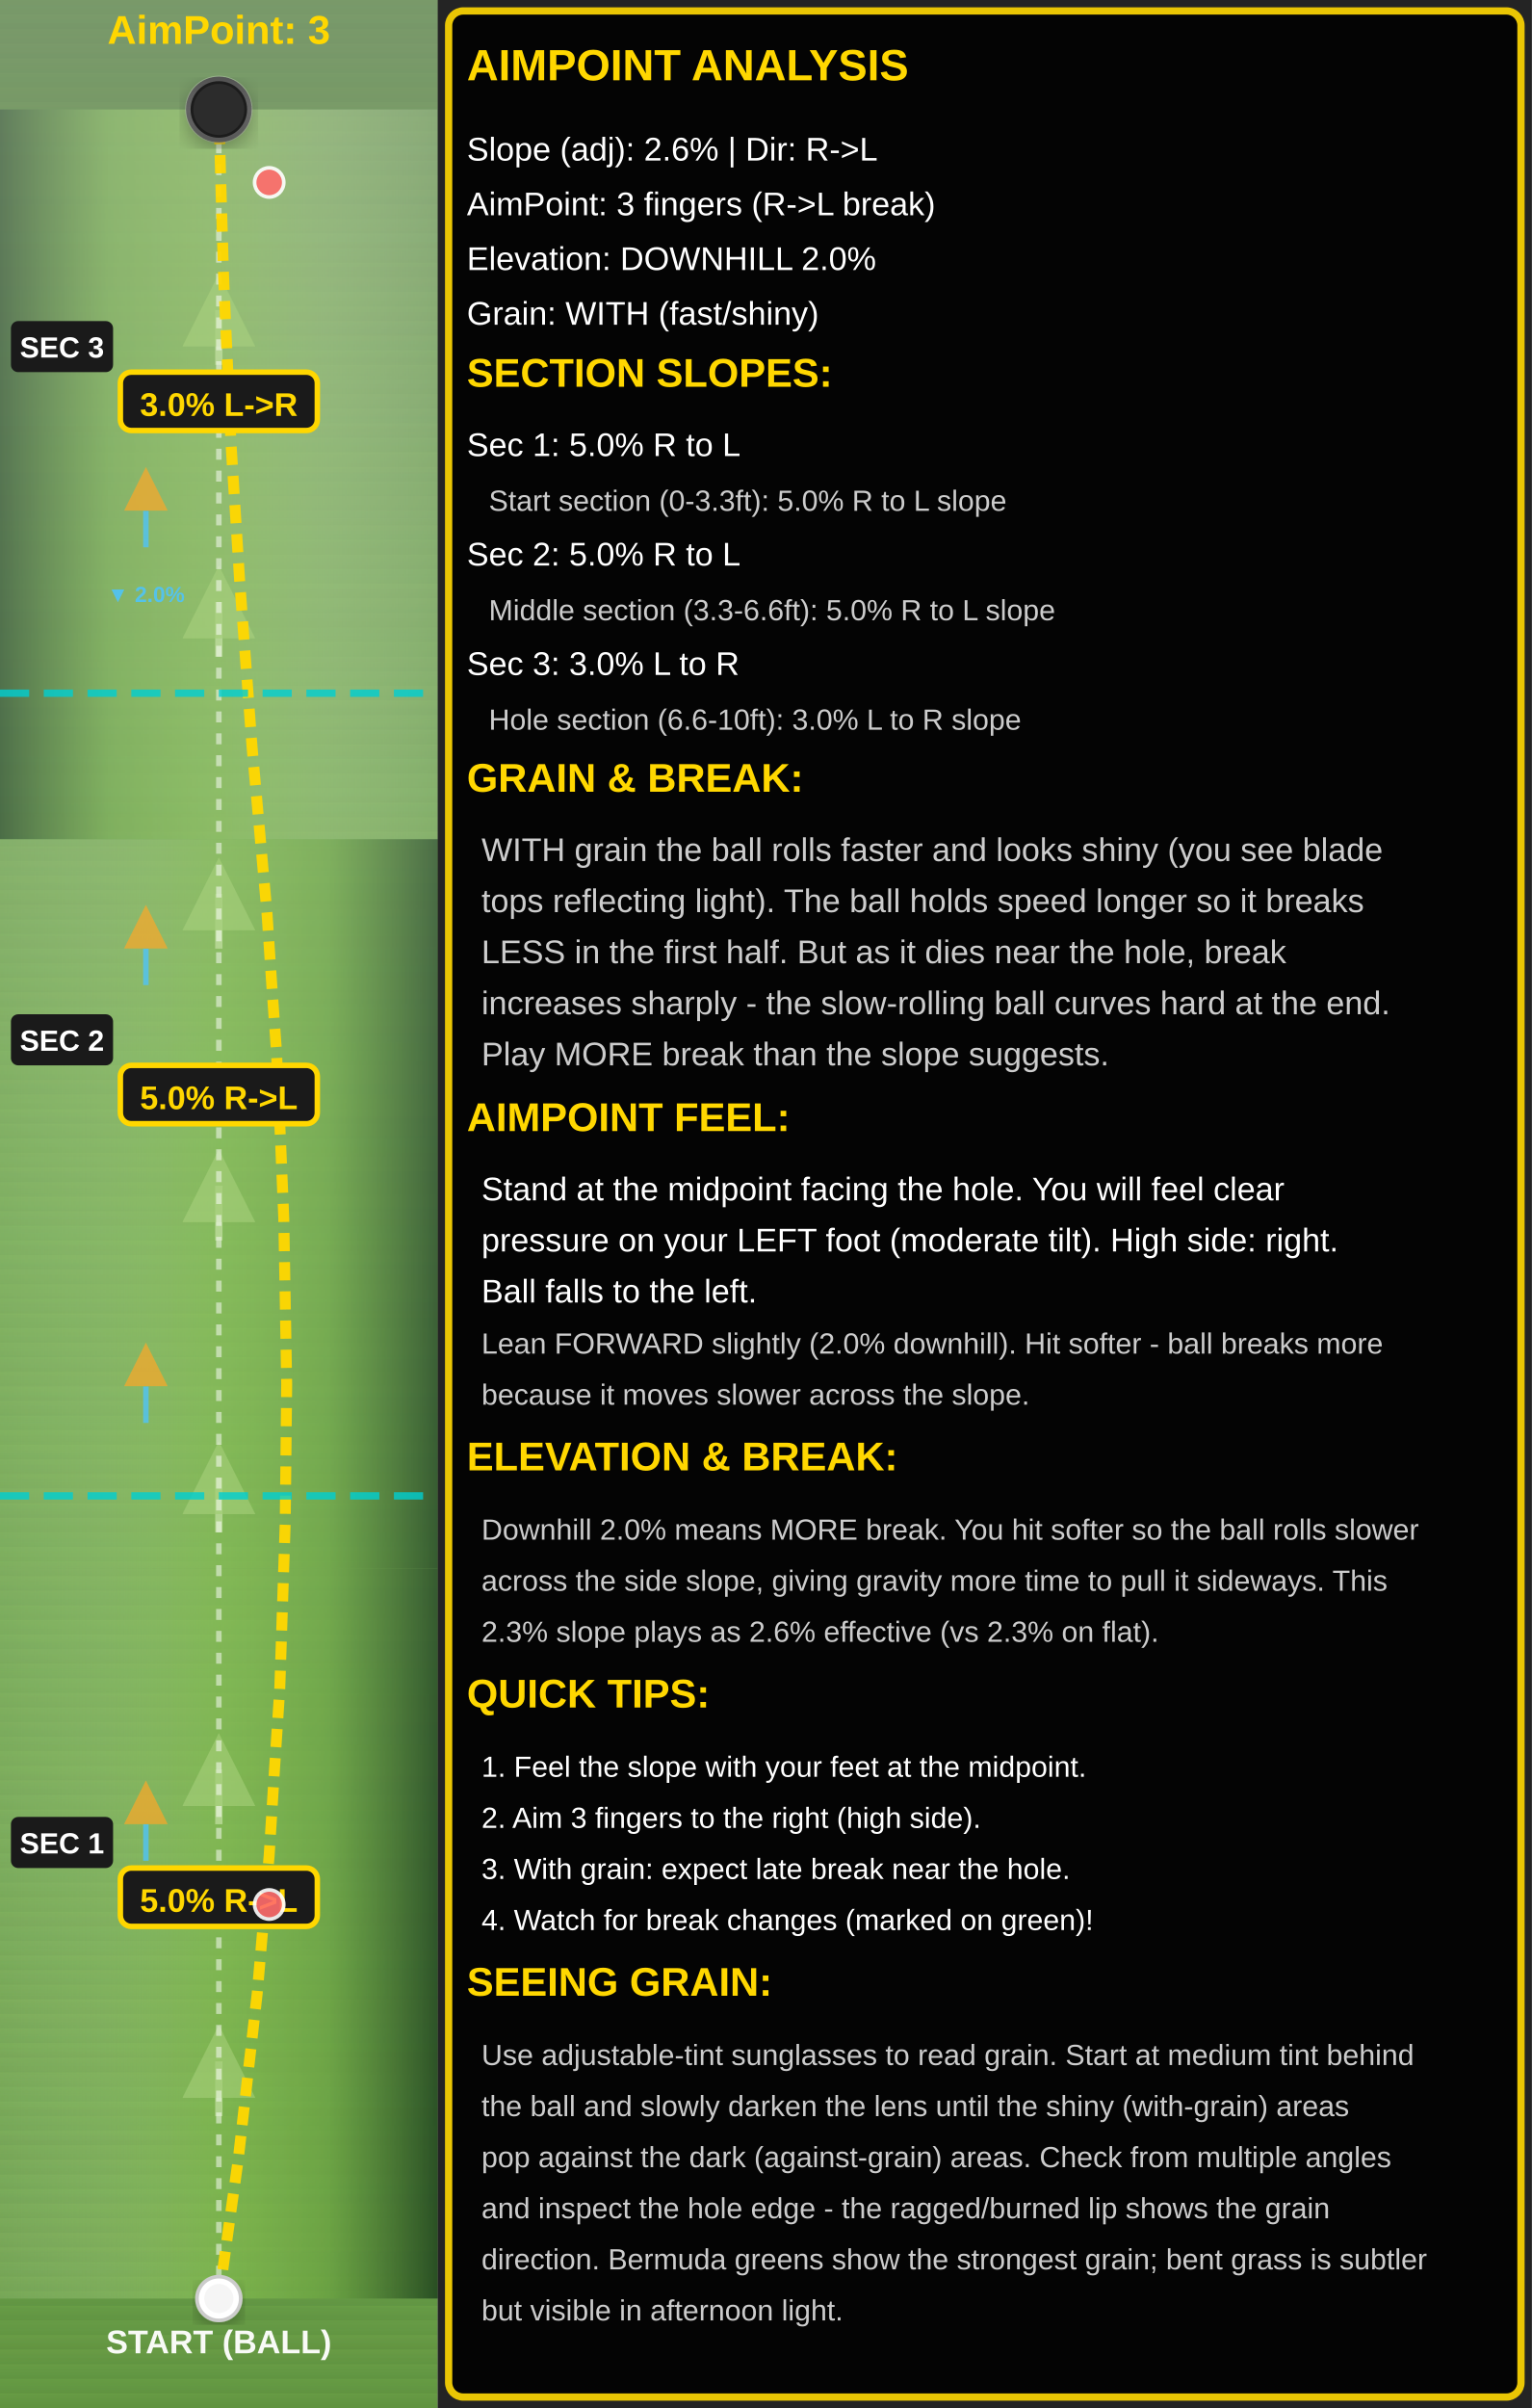
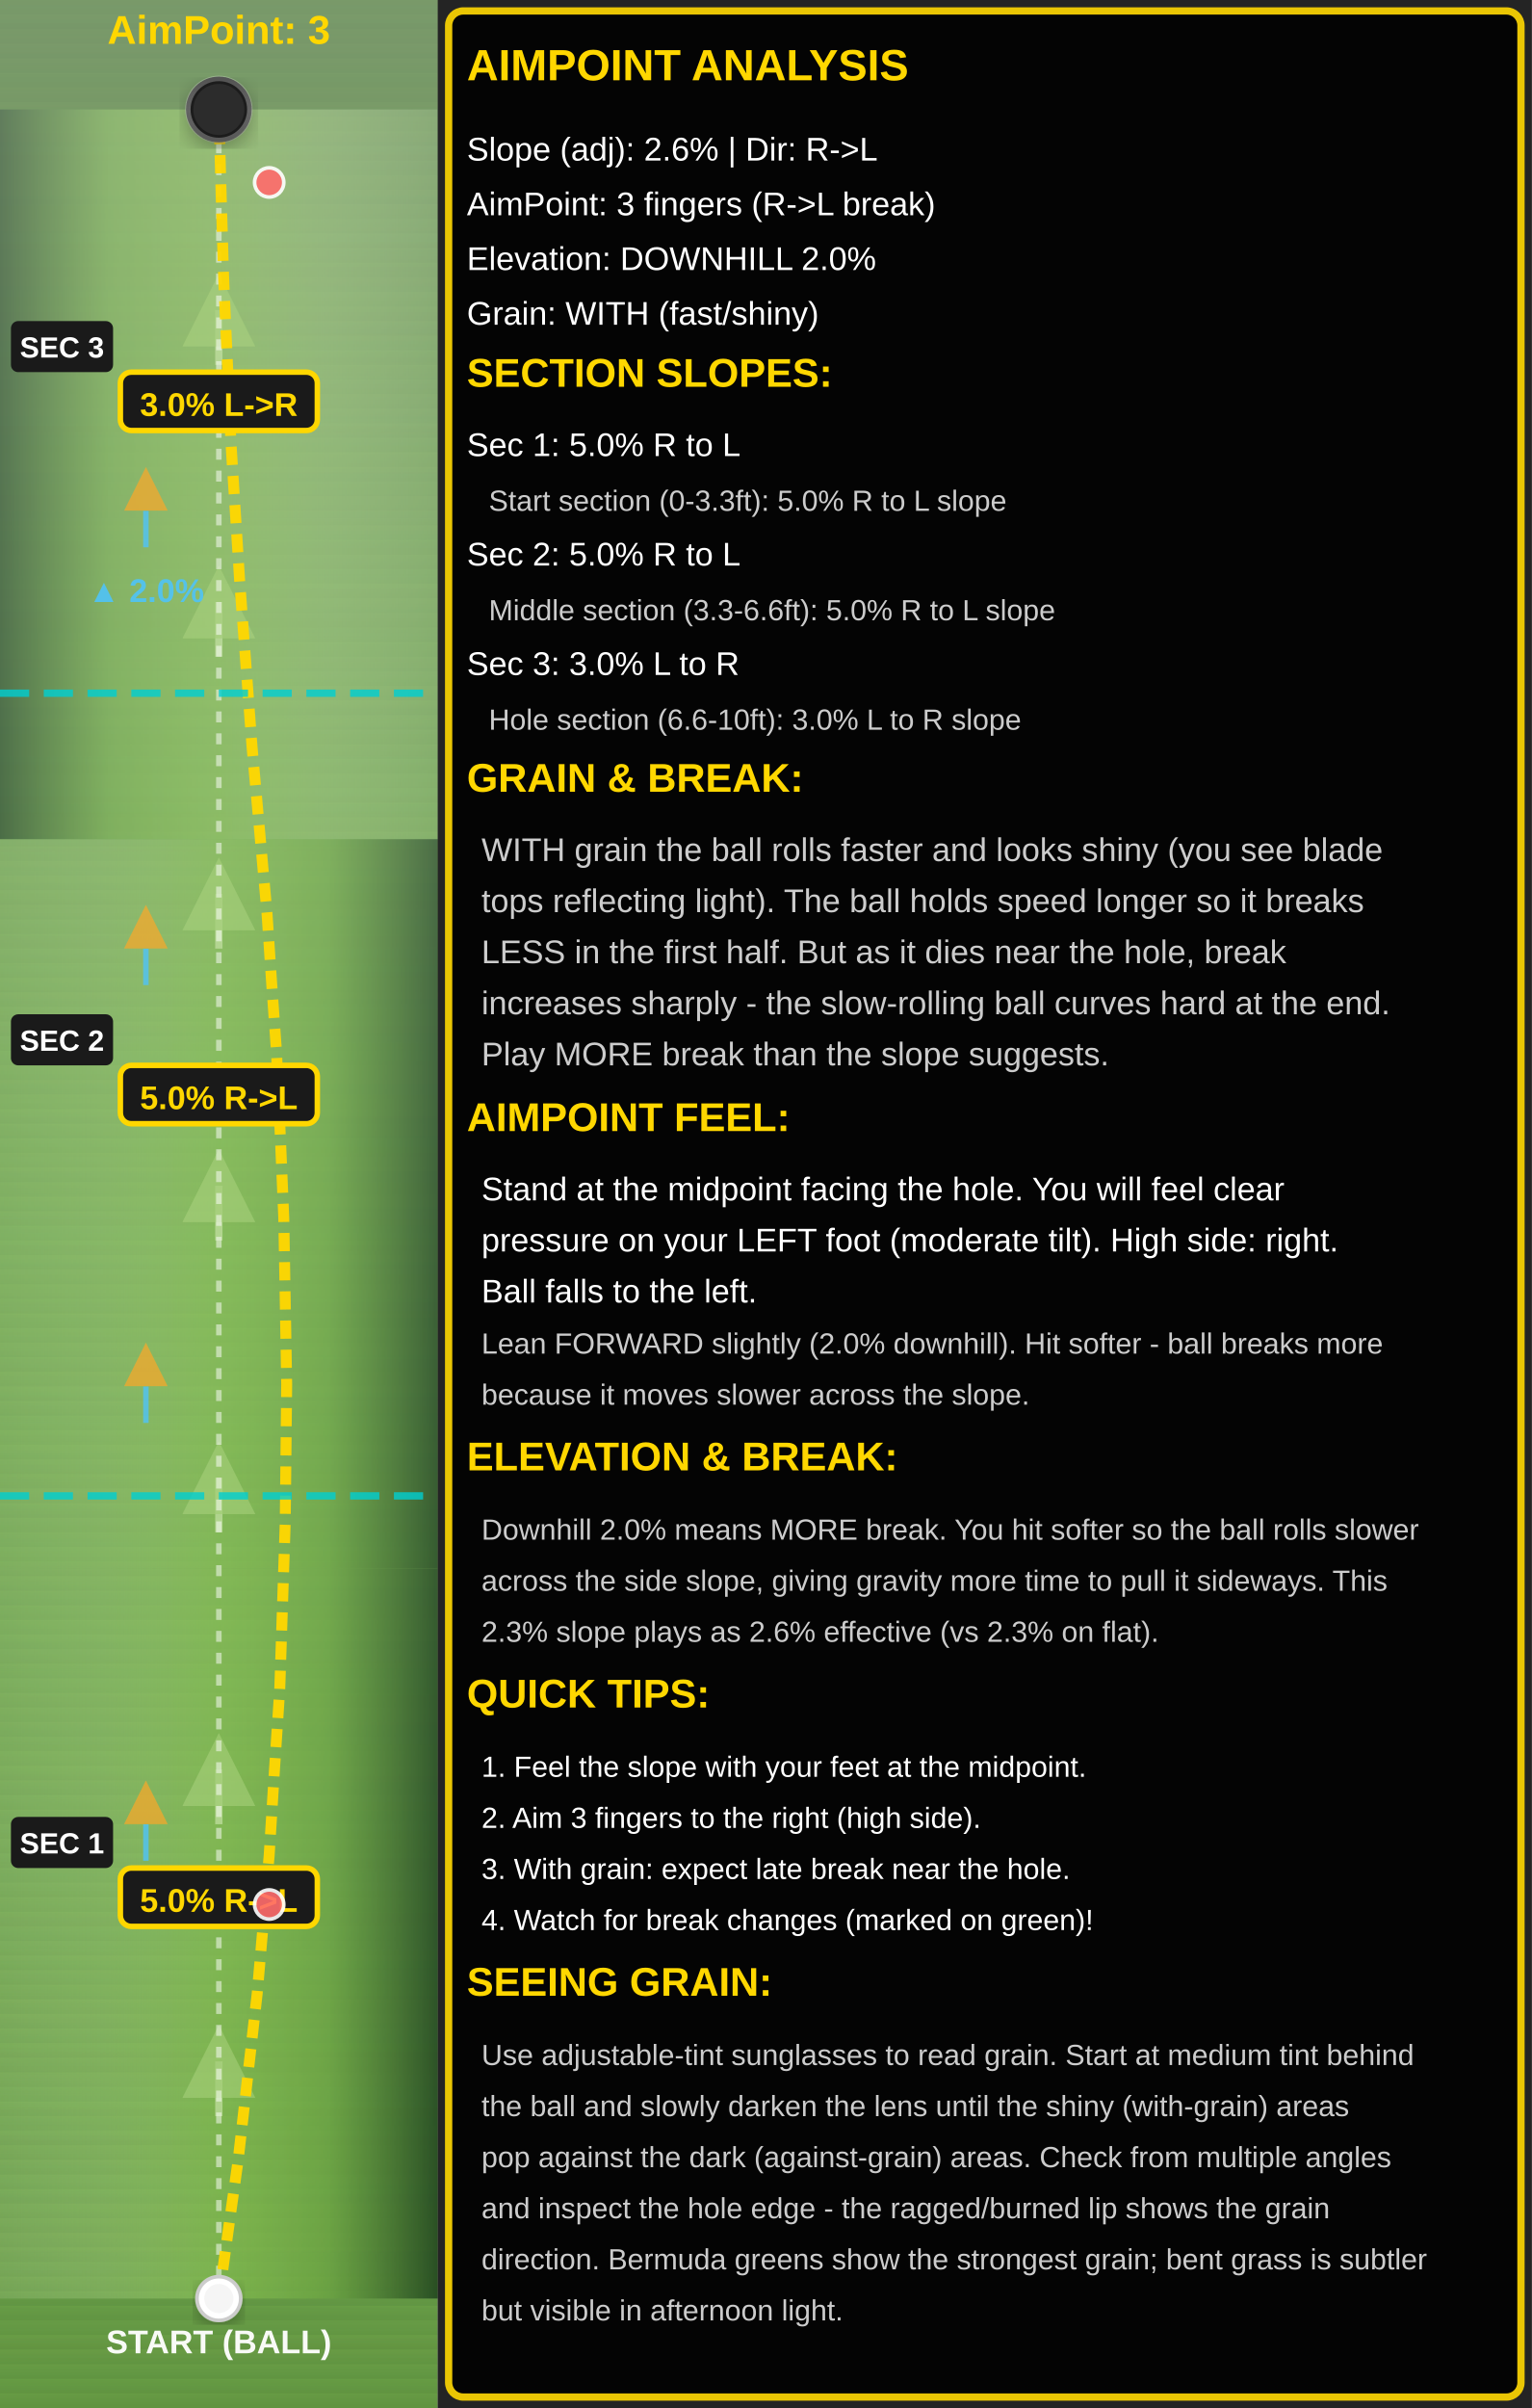
<svg xmlns="http://www.w3.org/2000/svg" width="420" height="660">
  <defs>
    <linearGradient id="baseGreen" x1="0%" y1="0%" x2="0%" y2="100%">
      <stop offset="0%" style="stop-color:#689F38;stop-opacity:1" />
      <stop offset="50%" style="stop-color:#558B2F;stop-opacity:1" />
      <stop offset="100%" style="stop-color:#4A7C27;stop-opacity:1" />
    </linearGradient>
    <linearGradient id="grainGradient" x1="0%" y1="0%" x2="0%" y2="100%">
      <stop offset="0%" style="stop-color:#E8F5E9;stop-opacity:0.6" />
      <stop offset="30%" style="stop-color:#C8E6C9;stop-opacity:0.5" />
      <stop offset="60%" style="stop-color:#A5D6A7;stop-opacity:0.35" />
      <stop offset="100%" style="stop-color:#81C784;stop-opacity:0.2" />
    </linearGradient>
    <linearGradient id="elevationGradient" x1="0%" y1="0%" x2="0%" y2="100%">
      <stop offset="0%" style="stop-color:#1B3D14;stop-opacity:0.83" />
      <stop offset="50%" style="stop-color:#689F38;stop-opacity:0.54" />
      <stop offset="100%" style="stop-color:#AED581;stop-opacity:0.25" />
    </linearGradient>
    <linearGradient id="breakGradientSec1" x1="0%" y1="0%" x2="100%" y2="0%">
      <stop offset="0%" style="stop-color:#C5E1A5;stop-opacity:0.2" />
      <stop offset="25%" style="stop-color:#AED581;stop-opacity:0.36" />
      <stop offset="50%" style="stop-color:#8BC34A;stop-opacity:0.6" />
      <stop offset="75%" style="stop-color:#689F38;stop-opacity:0.8" />
      <stop offset="100%" style="stop-color:#1B3D14;stop-opacity:1.0" />
    </linearGradient>
    <linearGradient id="breakGradientSec2" x1="0%" y1="0%" x2="100%" y2="0%">
      <stop offset="0%" style="stop-color:#C5E1A5;stop-opacity:0.2" />
      <stop offset="25%" style="stop-color:#AED581;stop-opacity:0.36" />
      <stop offset="50%" style="stop-color:#8BC34A;stop-opacity:0.6" />
      <stop offset="75%" style="stop-color:#689F38;stop-opacity:0.8" />
      <stop offset="100%" style="stop-color:#1B3D14;stop-opacity:1.0" />
    </linearGradient>
    <linearGradient id="breakGradientSec3" x1="0%" y1="0%" x2="100%" y2="0%">
      <stop offset="0%" style="stop-color:#1B3D14;stop-opacity:1.0" />
      <stop offset="25%" style="stop-color:#689F38;stop-opacity:0.8" />
      <stop offset="50%" style="stop-color:#8BC34A;stop-opacity:0.6" />
      <stop offset="75%" style="stop-color:#AED581;stop-opacity:0.4" />
      <stop offset="100%" style="stop-color:#C5E1A5;stop-opacity:0.2" />
    </linearGradient>
    <linearGradient id="holeGrainGradient" x1="50%" y1="0%" x2="50%" y2="100%">
      <stop offset="0%" style="stop-color:#FFFFFF;stop-opacity:0.3" />
      <stop offset="50%" style="stop-color:#CCCCCC;stop-opacity:0.5" />
      <stop offset="100%" style="stop-color:#999999;stop-opacity:0.6" />
    </linearGradient>
    <filter id="shadow">
      <feDropShadow dx="0" dy="2" stdDeviation="3" flood-opacity="0.3" />
    </filter>
    <marker id="arrowhead-grain" markerWidth="10" markerHeight="10" refX="5" refY="5" orient="auto">
      <polygon points="0,0 10,5 0,10" fill="#AED581" opacity="0.7" />
    </marker>
    <marker id="arrowhead-elev-up" markerWidth="8" markerHeight="8" refX="4" refY="8" orient="0">
      <polygon points="4,0 8,8 0,8" fill="#FFA726" opacity="0.85" />
    </marker>
    <marker id="arrowhead-elev-down" markerWidth="8" markerHeight="8" refX="4" refY="0" orient="0">
      <polygon points="0,0 8,0 4,8" fill="#4FC3F7" opacity="0.85" />
    </marker>
    <pattern id="grassTexture" x="0" y="0" width="4" height="4" patternUnits="userSpaceOnUse">
      <rect width="4" height="4" fill="url(#baseGreen)" opacity="0.95" />
      <line x1="0" y1="2" x2="4" y2="2" stroke="#5A9B3F" stroke-width="0.5" opacity="0.3" />
    </pattern>
  </defs>
  <rect width="120" height="660" fill="url(#baseGreen)" />
  <rect width="120" height="660" fill="url(#grassTexture)" opacity="0.3" />
  <rect width="120" height="660" fill="url(#elevationGradient)" opacity="0.7" />
  <rect x="0" y="430.0" width="120" height="200.0" fill="url(#breakGradientSec1)" opacity="1.0" />
  <rect x="0" y="230.0" width="120" height="200.0" fill="url(#breakGradientSec2)" opacity="1.0" />
  <rect x="0" y="30" width="120" height="200.0" fill="url(#breakGradientSec3)" opacity="1.0" />
  <rect width="120" height="660" fill="url(#grainGradient)" opacity="0.6" />
  <line x1="60.0" y1="100" x2="60.0" y2="85" stroke="#C5E1A5" stroke-width="2" opacity="0.7" marker-end="url(#arrowhead-grain)" />
  <line x1="60.0" y1="180" x2="60.0" y2="165" stroke="#C5E1A5" stroke-width="2" opacity="0.7" marker-end="url(#arrowhead-grain)" />
  <line x1="60.0" y1="260" x2="60.0" y2="245" stroke="#C5E1A5" stroke-width="2" opacity="0.7" marker-end="url(#arrowhead-grain)" />
  <line x1="60.0" y1="340" x2="60.0" y2="325" stroke="#C5E1A5" stroke-width="2" opacity="0.7" marker-end="url(#arrowhead-grain)" />
  <line x1="60.0" y1="420" x2="60.0" y2="405" stroke="#C5E1A5" stroke-width="2" opacity="0.7" marker-end="url(#arrowhead-grain)" />
  <line x1="60.0" y1="500" x2="60.0" y2="485" stroke="#C5E1A5" stroke-width="2" opacity="0.7" marker-end="url(#arrowhead-grain)" />
  <line x1="60.0" y1="580" x2="60.0" y2="565" stroke="#C5E1A5" stroke-width="2" opacity="0.7" marker-end="url(#arrowhead-grain)" />
  <line x1="40.0" y1="150" x2="40.0" y2="140" stroke="#4FC3F7" stroke-width="1.5" opacity="0.80" marker-end="url(#arrowhead-elev-up)" />
  <line x1="40.0" y1="270" x2="40.0" y2="260" stroke="#4FC3F7" stroke-width="1.5" opacity="0.80" marker-end="url(#arrowhead-elev-up)" />
  <line x1="40.0" y1="390" x2="40.0" y2="380" stroke="#4FC3F7" stroke-width="1.5" opacity="0.80" marker-end="url(#arrowhead-elev-up)" />
  <line x1="40.0" y1="510" x2="40.0" y2="500" stroke="#4FC3F7" stroke-width="1.5" opacity="0.80" marker-end="url(#arrowhead-elev-up)" />
-   <text x="40.0" y="165" font-family="Arial, sans-serif" font-size="6" fill="#4FC3F7" text-anchor="middle" font-weight="bold" opacity="0.9">▼ 2.0%</text>
+   <text x="40.0" y="165" font-family="Arial, sans-serif" font-size="9" fill="#4FC3F7" text-anchor="middle" font-weight="bold" opacity="0.9">▲ 2.0%</text>
  <line x1="60.0" y1="630" x2="60.0" y2="30.0" stroke="#FFFFFF" stroke-width="1.5" stroke-dasharray="3,3" opacity="0.5" />
  <path d="M 60.0 630.0 C 61.7 617.5, 63.5 604.6, 65.3 592.0 C 67.0 577.0, 68.8 561.5, 70.5 546.5 C 71.6 533.9, 72.7 521.0, 73.8 508.5 C 74.7 493.4, 75.7 477.9, 76.7 462.9 C 77.2 447.9, 77.7 432.4, 78.2 417.3 C 78.3 404.8, 78.5 391.9, 78.6 379.4 C 78.3 364.3, 78.1 348.8, 77.8 333.8 C 77.2 318.8, 76.5 303.3, 75.8 288.2 C 74.9 275.7, 74.0 262.8, 73.2 250.3 C 71.8 235.2, 70.5 219.7, 69.1 204.7 C 68.0 189.6, 66.8 174.2, 65.7 159.1 C 64.9 146.6, 64.1 133.7, 63.3 121.1 C 62.7 106.1, 61.9 90.6, 61.3 75.6 C 60.8 60.5, 60.4 45.0, 60.0 30.0" stroke="#FFD700" stroke-width="3" fill="none" stroke-dasharray="5,3" opacity="0.95" />
  <line x1="0" y1="410.0" x2="120" y2="410.0" stroke="#00CED1" stroke-width="2" opacity="0.8" stroke-dasharray="8,4" />
  <line x1="0" y1="190.0" x2="120" y2="190.0" stroke="#00CED1" stroke-width="2" opacity="0.8" stroke-dasharray="8,4" />
  <rect x="3" y="498.0" width="28" height="14" fill="#1A1A1A" rx="2" />
  <text x="17" y="508.0" font-family="Arial, sans-serif" font-size="8" fill="#FFFFFF" text-anchor="middle" font-weight="bold">SEC 1</text>
  <rect x="33.0" y="512.0" width="54" height="16" fill="#1A1A1A" rx="3" stroke="#FFD700" stroke-width="1.5" />
  <text x="60.0" y="524.0" font-family="Arial, sans-serif" font-size="9" fill="#FFD700" text-anchor="middle" font-weight="bold">5.0% R-&gt;L</text>
  <rect x="3" y="278.0" width="28" height="14" fill="#1A1A1A" rx="2" />
  <text x="17" y="288.0" font-family="Arial, sans-serif" font-size="8" fill="#FFFFFF" text-anchor="middle" font-weight="bold">SEC 2</text>
  <rect x="33.0" y="292.0" width="54" height="16" fill="#1A1A1A" rx="3" stroke="#FFD700" stroke-width="1.5" />
  <text x="60.0" y="304.0" font-family="Arial, sans-serif" font-size="9" fill="#FFD700" text-anchor="middle" font-weight="bold">5.0% R-&gt;L</text>
  <rect x="3" y="88.0" width="28" height="14" fill="#1A1A1A" rx="2" />
  <text x="17" y="98.0" font-family="Arial, sans-serif" font-size="8" fill="#FFFFFF" text-anchor="middle" font-weight="bold">SEC 3</text>
  <rect x="33.0" y="102.0" width="54" height="16" fill="#1A1A1A" rx="3" stroke="#FFD700" stroke-width="1.5" />
  <text x="60.0" y="114.0" font-family="Arial, sans-serif" font-size="9" fill="#FFD700" text-anchor="middle" font-weight="bold">3.0% L-&gt;R</text>
  <circle cx="73.802" cy="522" r="4" fill="#FF6B6B" opacity="0.9" stroke="#FFFFFF" stroke-width="1" />
  <circle cx="73.802" cy="50" r="4" fill="#FF6B6B" opacity="0.9" stroke="#FFFFFF" stroke-width="1" />
  <text x="60.0" y="12" font-family="Arial, sans-serif" font-size="11" fill="#FFD700" text-anchor="middle" font-weight="bold">AimPoint: 3</text>
  <circle cx="60.0" cy="30.0" r="9" fill="#1A1A1A" filter="url(#shadow)" />
  <circle cx="60.0" cy="30.0" r="7" fill="#2C2C2C" />
  <circle cx="60.0" cy="30.0" r="8.5" fill="none" stroke="url(#holeGrainGradient)" stroke-width="1.5" opacity="0.8" />
  <circle cx="60.0" cy="630" r="6" fill="#FFFFFF" stroke="#CCCCCC" stroke-width="1" filter="url(#shadow)" />
  <circle cx="60.0" cy="630" r="4" fill="#F5F5F5" />
  <text x="60.0" y="645" font-family="Arial, sans-serif" font-size="9" fill="#FFFFFF" text-anchor="middle" font-weight="bold" opacity="0.95">START (BALL)</text>
  <rect x="120" y="0" width="300" height="660" fill="#1A1A1A" opacity="0.95" />
  <rect x="123" y="3" width="294" height="654" fill="#000000" opacity="0.9" rx="4" stroke="#FFD700" stroke-width="2" />
  <text x="128" y="22" font-family="Arial, sans-serif" font-size="12" fill="#FFD700" font-weight="bold">AIMPOINT ANALYSIS</text>
  <text x="128" y="44" font-family="Arial, sans-serif" font-size="9" fill="#FFFFFF">Slope (adj): 2.6%  |  Dir: R-&gt;L</text>
  <text x="128" y="59" font-family="Arial, sans-serif" font-size="9" fill="#FFFFFF">AimPoint: 3 fingers (R-&gt;L break)</text>
  <text x="128" y="74" font-family="Arial, sans-serif" font-size="9" fill="#FFFFFF">Elevation: DOWNHILL 2.0%</text>
  <text x="128" y="89" font-family="Arial, sans-serif" font-size="9" fill="#FFFFFF">Grain: WITH (fast/shiny)</text>
  <text x="128" y="106" font-family="Arial, sans-serif" font-size="11" fill="#FFD700" font-weight="bold">SECTION SLOPES:</text>
  <text x="128" y="125" font-family="Arial, sans-serif" font-size="9" fill="#FFFFFF">Sec 1: 5.0% R to L</text>
  <text x="134" y="140" font-family="Arial, sans-serif" font-size="8" fill="#CCCCCC">Start section (0-3.3ft): 5.0% R to L slope</text>
  <text x="128" y="155" font-family="Arial, sans-serif" font-size="9" fill="#FFFFFF">Sec 2: 5.0% R to L</text>
  <text x="134" y="170" font-family="Arial, sans-serif" font-size="8" fill="#CCCCCC">Middle section (3.3-6.6ft): 5.0% R to L slope</text>
  <text x="128" y="185" font-family="Arial, sans-serif" font-size="9" fill="#FFFFFF">Sec 3: 3.0% L to R</text>
  <text x="134" y="200" font-family="Arial, sans-serif" font-size="8" fill="#CCCCCC">Hole section (6.6-10ft): 3.0% L to R slope</text>
  <text x="128" y="217" font-family="Arial, sans-serif" font-size="11" fill="#FFD700" font-weight="bold">GRAIN &amp; BREAK:</text>
  <text x="132" y="236" font-family="Arial, sans-serif" font-size="9" fill="#CCCCCC">WITH grain the ball rolls faster and looks shiny (you see blade</text>
  <text x="132" y="250" font-family="Arial, sans-serif" font-size="9" fill="#CCCCCC">tops reflecting light). The ball holds speed longer so it breaks</text>
  <text x="132" y="264" font-family="Arial, sans-serif" font-size="9" fill="#CCCCCC">LESS in the first half. But as it dies near the hole, break</text>
  <text x="132" y="278" font-family="Arial, sans-serif" font-size="9" fill="#CCCCCC">increases sharply - the slow-rolling ball curves hard at the end.</text>
  <text x="132" y="292" font-family="Arial, sans-serif" font-size="9" fill="#CCCCCC">Play MORE break than the slope suggests.</text>
  <text x="128" y="310" font-family="Arial, sans-serif" font-size="11" fill="#FFD700" font-weight="bold">AIMPOINT FEEL:</text>
  <text x="132" y="329" font-family="Arial, sans-serif" font-size="9" fill="#FFFFFF">Stand at the midpoint facing the hole. You will feel clear</text>
  <text x="132" y="343" font-family="Arial, sans-serif" font-size="9" fill="#FFFFFF">pressure on your LEFT foot (moderate tilt). High side: right.</text>
  <text x="132" y="357" font-family="Arial, sans-serif" font-size="9" fill="#FFFFFF">Ball falls to the left.</text>
  <text x="132" y="371" font-family="Arial, sans-serif" font-size="8" fill="#CCCCCC">Lean FORWARD slightly (2.0% downhill). Hit softer - ball breaks more</text>
  <text x="132" y="385" font-family="Arial, sans-serif" font-size="8" fill="#CCCCCC">because it moves slower across the slope.</text>
  <text x="128" y="403" font-family="Arial, sans-serif" font-size="11" fill="#FFD700" font-weight="bold">ELEVATION &amp; BREAK:</text>
  <text x="132" y="422" font-family="Arial, sans-serif" font-size="8" fill="#CCCCCC">Downhill 2.0% means MORE break. You hit softer so the ball rolls slower</text>
  <text x="132" y="436" font-family="Arial, sans-serif" font-size="8" fill="#CCCCCC">across the side slope, giving gravity more time to pull it sideways. This</text>
  <text x="132" y="450" font-family="Arial, sans-serif" font-size="8" fill="#CCCCCC">2.3% slope plays as 2.6% effective (vs 2.3% on flat).</text>
  <text x="128" y="468" font-family="Arial, sans-serif" font-size="11" fill="#FFD700" font-weight="bold">QUICK TIPS:</text>
  <text x="132" y="487" font-family="Arial, sans-serif" font-size="8" fill="#FFFFFF">1. Feel the slope with your feet at the midpoint.</text>
  <text x="132" y="501" font-family="Arial, sans-serif" font-size="8" fill="#FFFFFF">2. Aim 3 fingers to the right (high side).</text>
  <text x="132" y="515" font-family="Arial, sans-serif" font-size="8" fill="#FFFFFF">3. With grain: expect late break near the hole.</text>
  <text x="132" y="529" font-family="Arial, sans-serif" font-size="8" fill="#FFFFFF">4. Watch for break changes (marked on green)!</text>
  <text x="128" y="547" font-family="Arial, sans-serif" font-size="11" fill="#FFD700" font-weight="bold">SEEING GRAIN:</text>
  <text x="132" y="566" font-family="Arial, sans-serif" font-size="8" fill="#CCCCCC">Use adjustable-tint sunglasses to read grain. Start at medium tint behind</text>
  <text x="132" y="580" font-family="Arial, sans-serif" font-size="8" fill="#CCCCCC">the ball and slowly darken the lens until the shiny (with-grain) areas</text>
  <text x="132" y="594" font-family="Arial, sans-serif" font-size="8" fill="#CCCCCC">pop against the dark (against-grain) areas. Check from multiple angles</text>
  <text x="132" y="608" font-family="Arial, sans-serif" font-size="8" fill="#CCCCCC">and inspect the hole edge - the ragged/burned lip shows the grain</text>
  <text x="132" y="622" font-family="Arial, sans-serif" font-size="8" fill="#CCCCCC">direction. Bermuda greens show the strongest grain; bent grass is subtler</text>
  <text x="132" y="636" font-family="Arial, sans-serif" font-size="8" fill="#CCCCCC">but visible in afternoon light.</text>
</svg>
